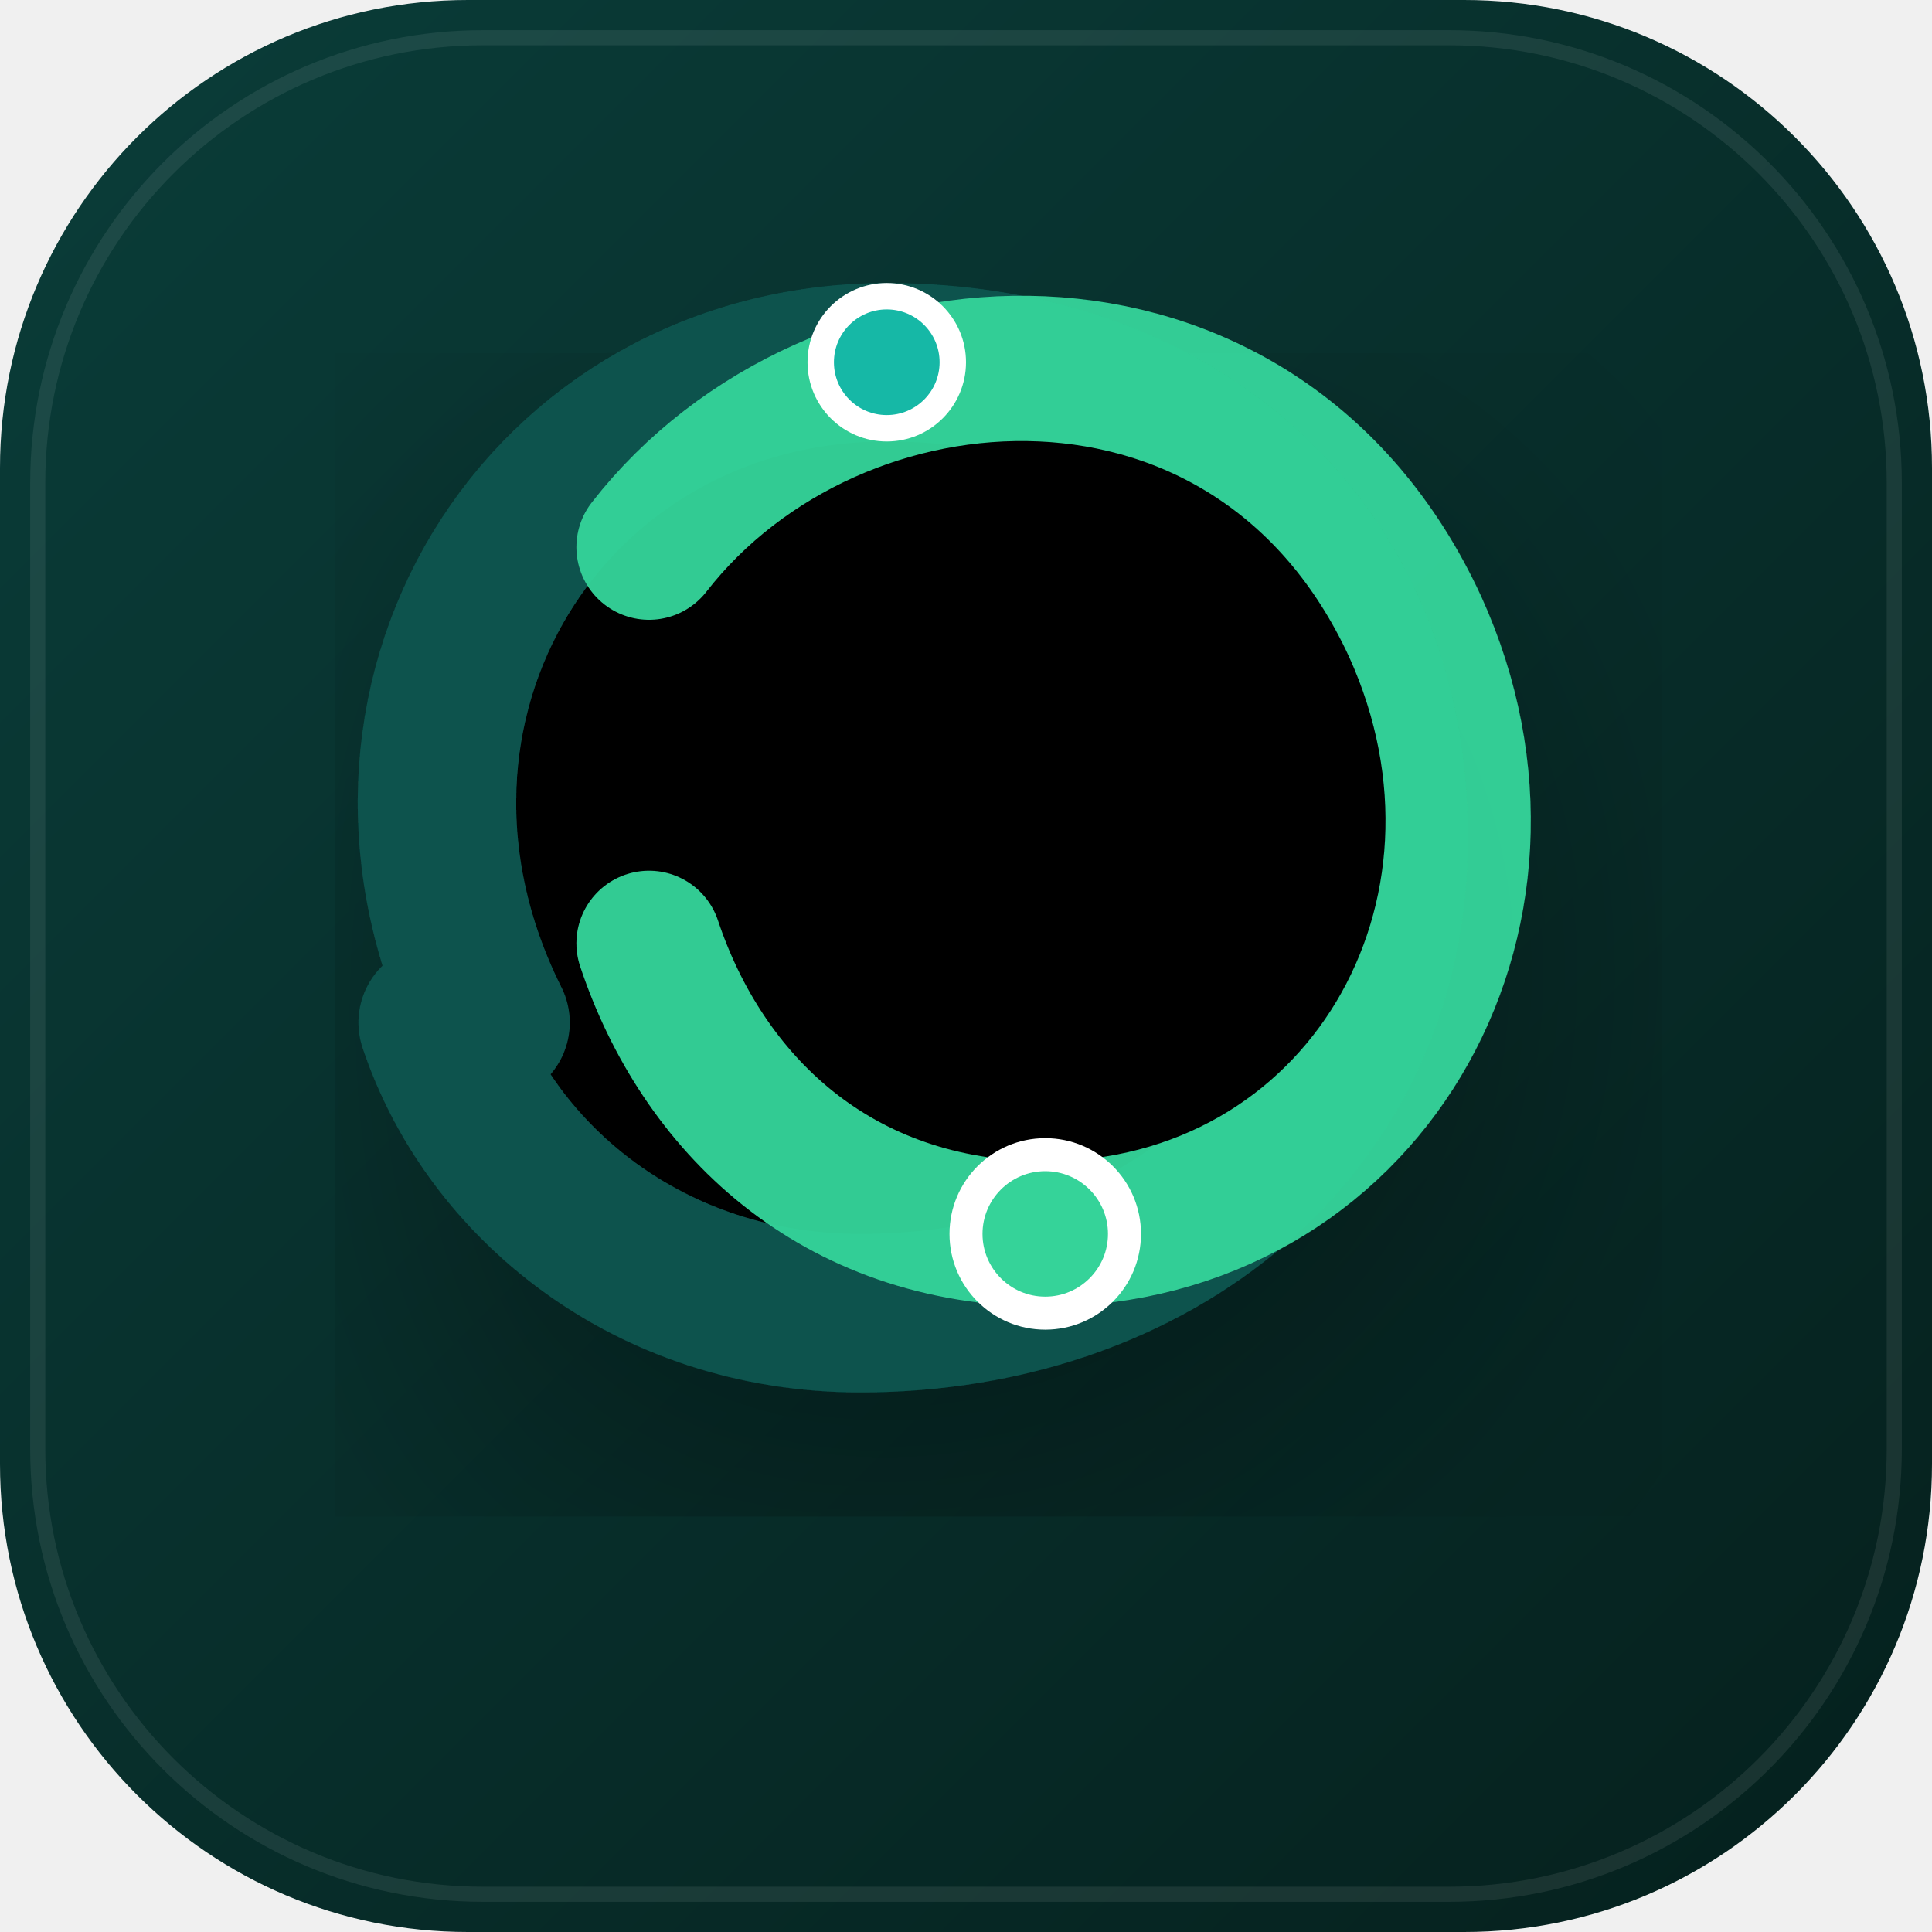
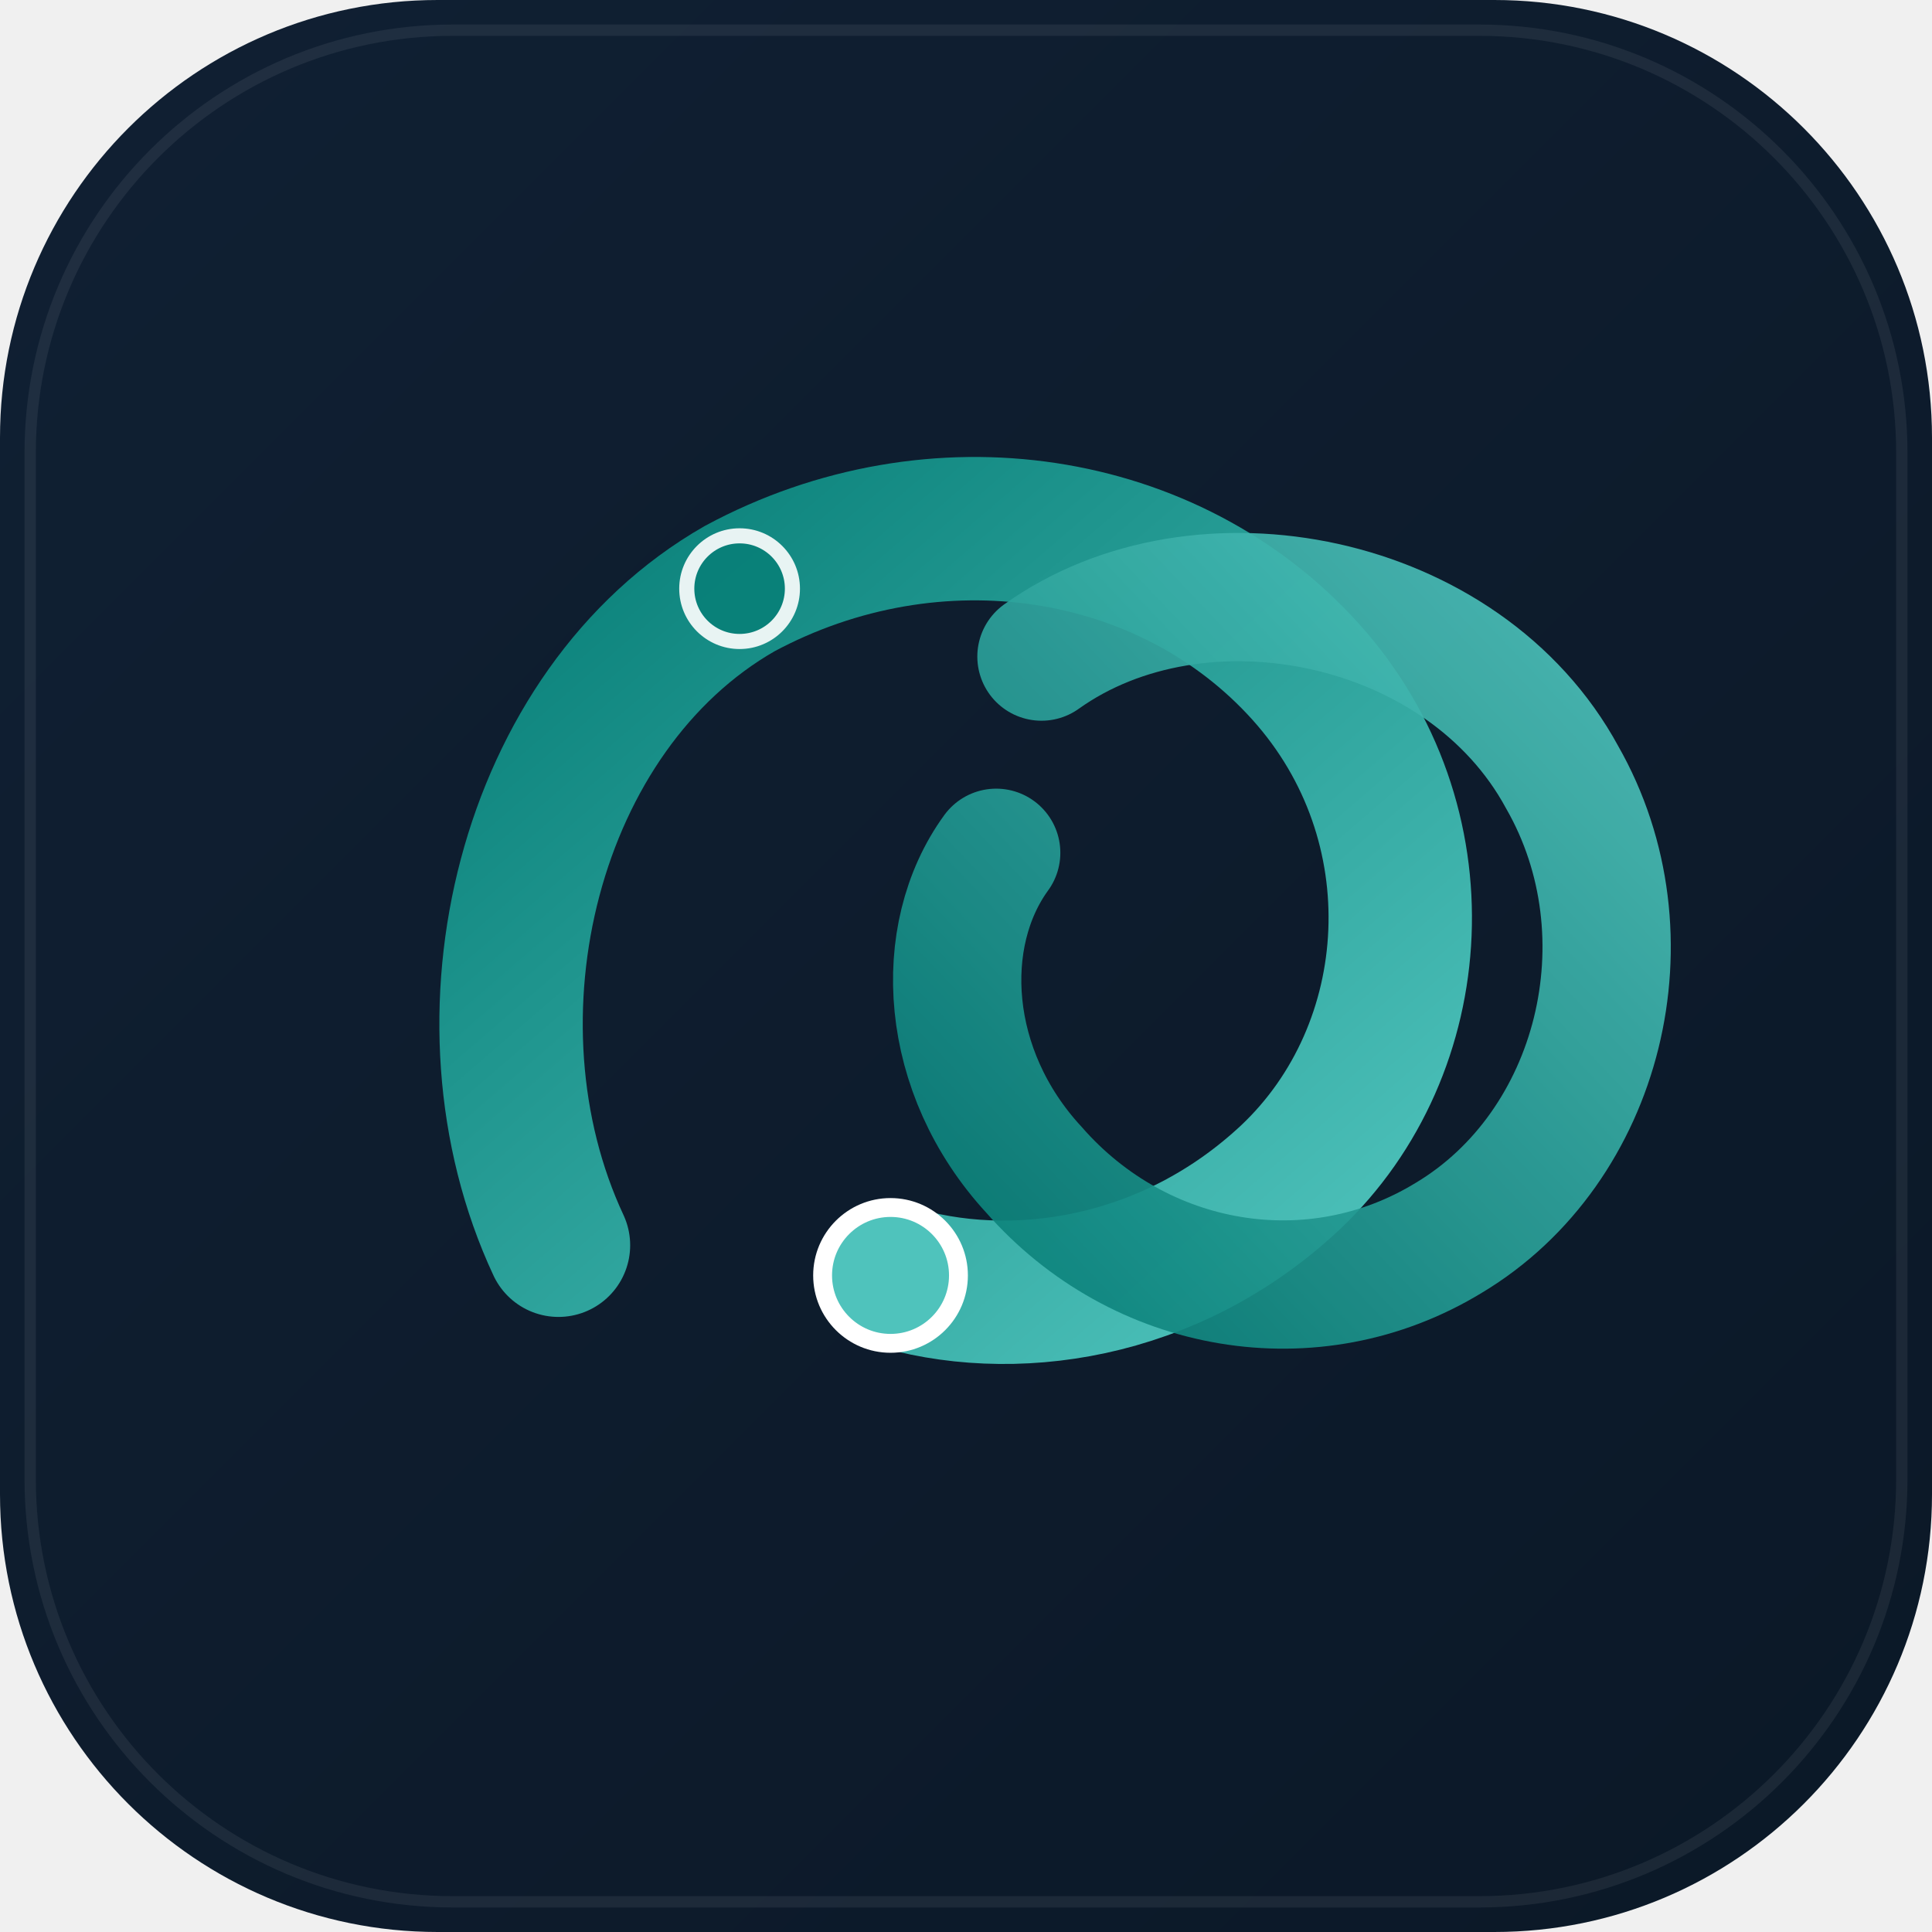
<svg xmlns="http://www.w3.org/2000/svg" viewBox="0 0 512 512" width="512" height="512">
  <defs>
-     <linearGradient id="sr-app-bg" x1="0" y1="0" x2="1" y2="1">
-       <stop stop-color="#0a3d39" />
-       <stop offset="1" stop-color="#05201d" />
+     <linearGradient id="sr-bg" x1="0" y1="0" x2="1" y2="1">
+       <stop stop-color="#102033" />
+       <stop offset="1" stop-color="#0b1827" />
    </linearGradient>
-     <linearGradient id="sr-loop-outgoing" x1="100" y1="120" x2="380" y2="400" gradientUnits="userSpaceOnUse">
-       <stop stop-color="#0d524d" />
-       <stop offset="0.6" stop-color="#0f766e" />
-       <stop offset="1" stop-color="#14b8a6" />
+     <linearGradient id="sr-arc1" x1="0" y1="0" x2="1" y2="1" gradientUnits="objectBoundingBox">
+       <stop stop-color="#087F78" />
+       <stop offset="1" stop-color="#4FC3BC" />
    </linearGradient>
-     <linearGradient id="sr-loop-incoming" x1="180" y1="140" x2="420" y2="340" gradientUnits="userSpaceOnUse">
-       <stop stop-color="#34d399" />
-       <stop offset="1" stop-color="#10b981" />
+     <linearGradient id="sr-arc2" x1="1" y1="0" x2="0" y2="1" gradientUnits="objectBoundingBox">
+       <stop stop-color="#4FC3BC" />
+       <stop offset="1" stop-color="#087F78" />
    </linearGradient>
-     <filter id="sr-loop-shadow" x="-10%" y="-10%" width="130%" height="130%">
-       <feDropShadow dx="0" dy="12" stdDeviation="16" flood-color="#000000" flood-opacity="0.35" />
+     <filter id="sr-glow" x="-20%" y="-20%" width="140%" height="140%">
+       <feGaussianBlur in="SourceGraphic" stdDeviation="8" result="blur" />
+       <feComposite in="SourceGraphic" in2="blur" operator="over" />
    </filter>
  </defs>
-   <rect width="512" height="512" rx="124" fill="url(#sr-app-bg)" />
-   <rect x="10" y="10" width="492" height="492" rx="118" fill="none" stroke="rgba(255, 255, 255, 0.08)" stroke-width="4" />
-   <g transform="translate(4, -2) scale(3.5)" filter="url(#sr-loop-shadow)">
-     <path d="M36 78 C24 54 40 28 66 28 C88 28 104 42 104 64 C104 86 86 100 64 100 C48 100 36 90 32 78" stroke="url(#sr-loop-outgoing)" stroke-width="12" stroke-linecap="round" stroke-linejoin="round" />
-     <path d="M48 42 C62 24 94 22 106 48 C116 70 102 94 78 94 C62 94 52 84 48 72" stroke="url(#sr-loop-incoming)" stroke-width="11" stroke-linecap="round" stroke-linejoin="round" opacity="0.96" />
-     <circle cx="78" cy="94" r="6" fill="#34d399" stroke="#ffffff" stroke-width="2.5" />
-     <circle cx="66" cy="28" r="5" fill="#14b8a6" stroke="#ffffff" stroke-width="2" />
-   </g>
+   <rect width="512" height="512" rx="116" fill="url(#sr-bg)" />
+   <rect x="8" y="8" width="496" height="496" rx="112" fill="none" stroke="rgba(255,255,255,0.07)" stroke-width="3" />
+   <path d="M 148 330              C 120 270 140 188 196 156              C 248 128 310 138 346 178              C 382 218 378 278 342 312              C 310 342 268 348 236 338" fill="none" stroke="url(#sr-arc1)" stroke-width="38" stroke-linecap="round" opacity="1" />
+   <path d="M 276 174              C 318 144 388 158 414 206              C 438 248 424 304 384 328              C 348 350 302 342 274 310              C 250 284 248 248 264 226" fill="none" stroke="url(#sr-arc2)" stroke-width="34" stroke-linecap="round" opacity="0.92" />
+   <circle cx="236" cy="338" r="18" fill="#4FC3BC" stroke="#ffffff" stroke-width="5" />
+   <circle cx="196" cy="156" r="14" fill="#087F78" stroke="#ffffff" stroke-width="4" opacity="0.9" />
</svg>
